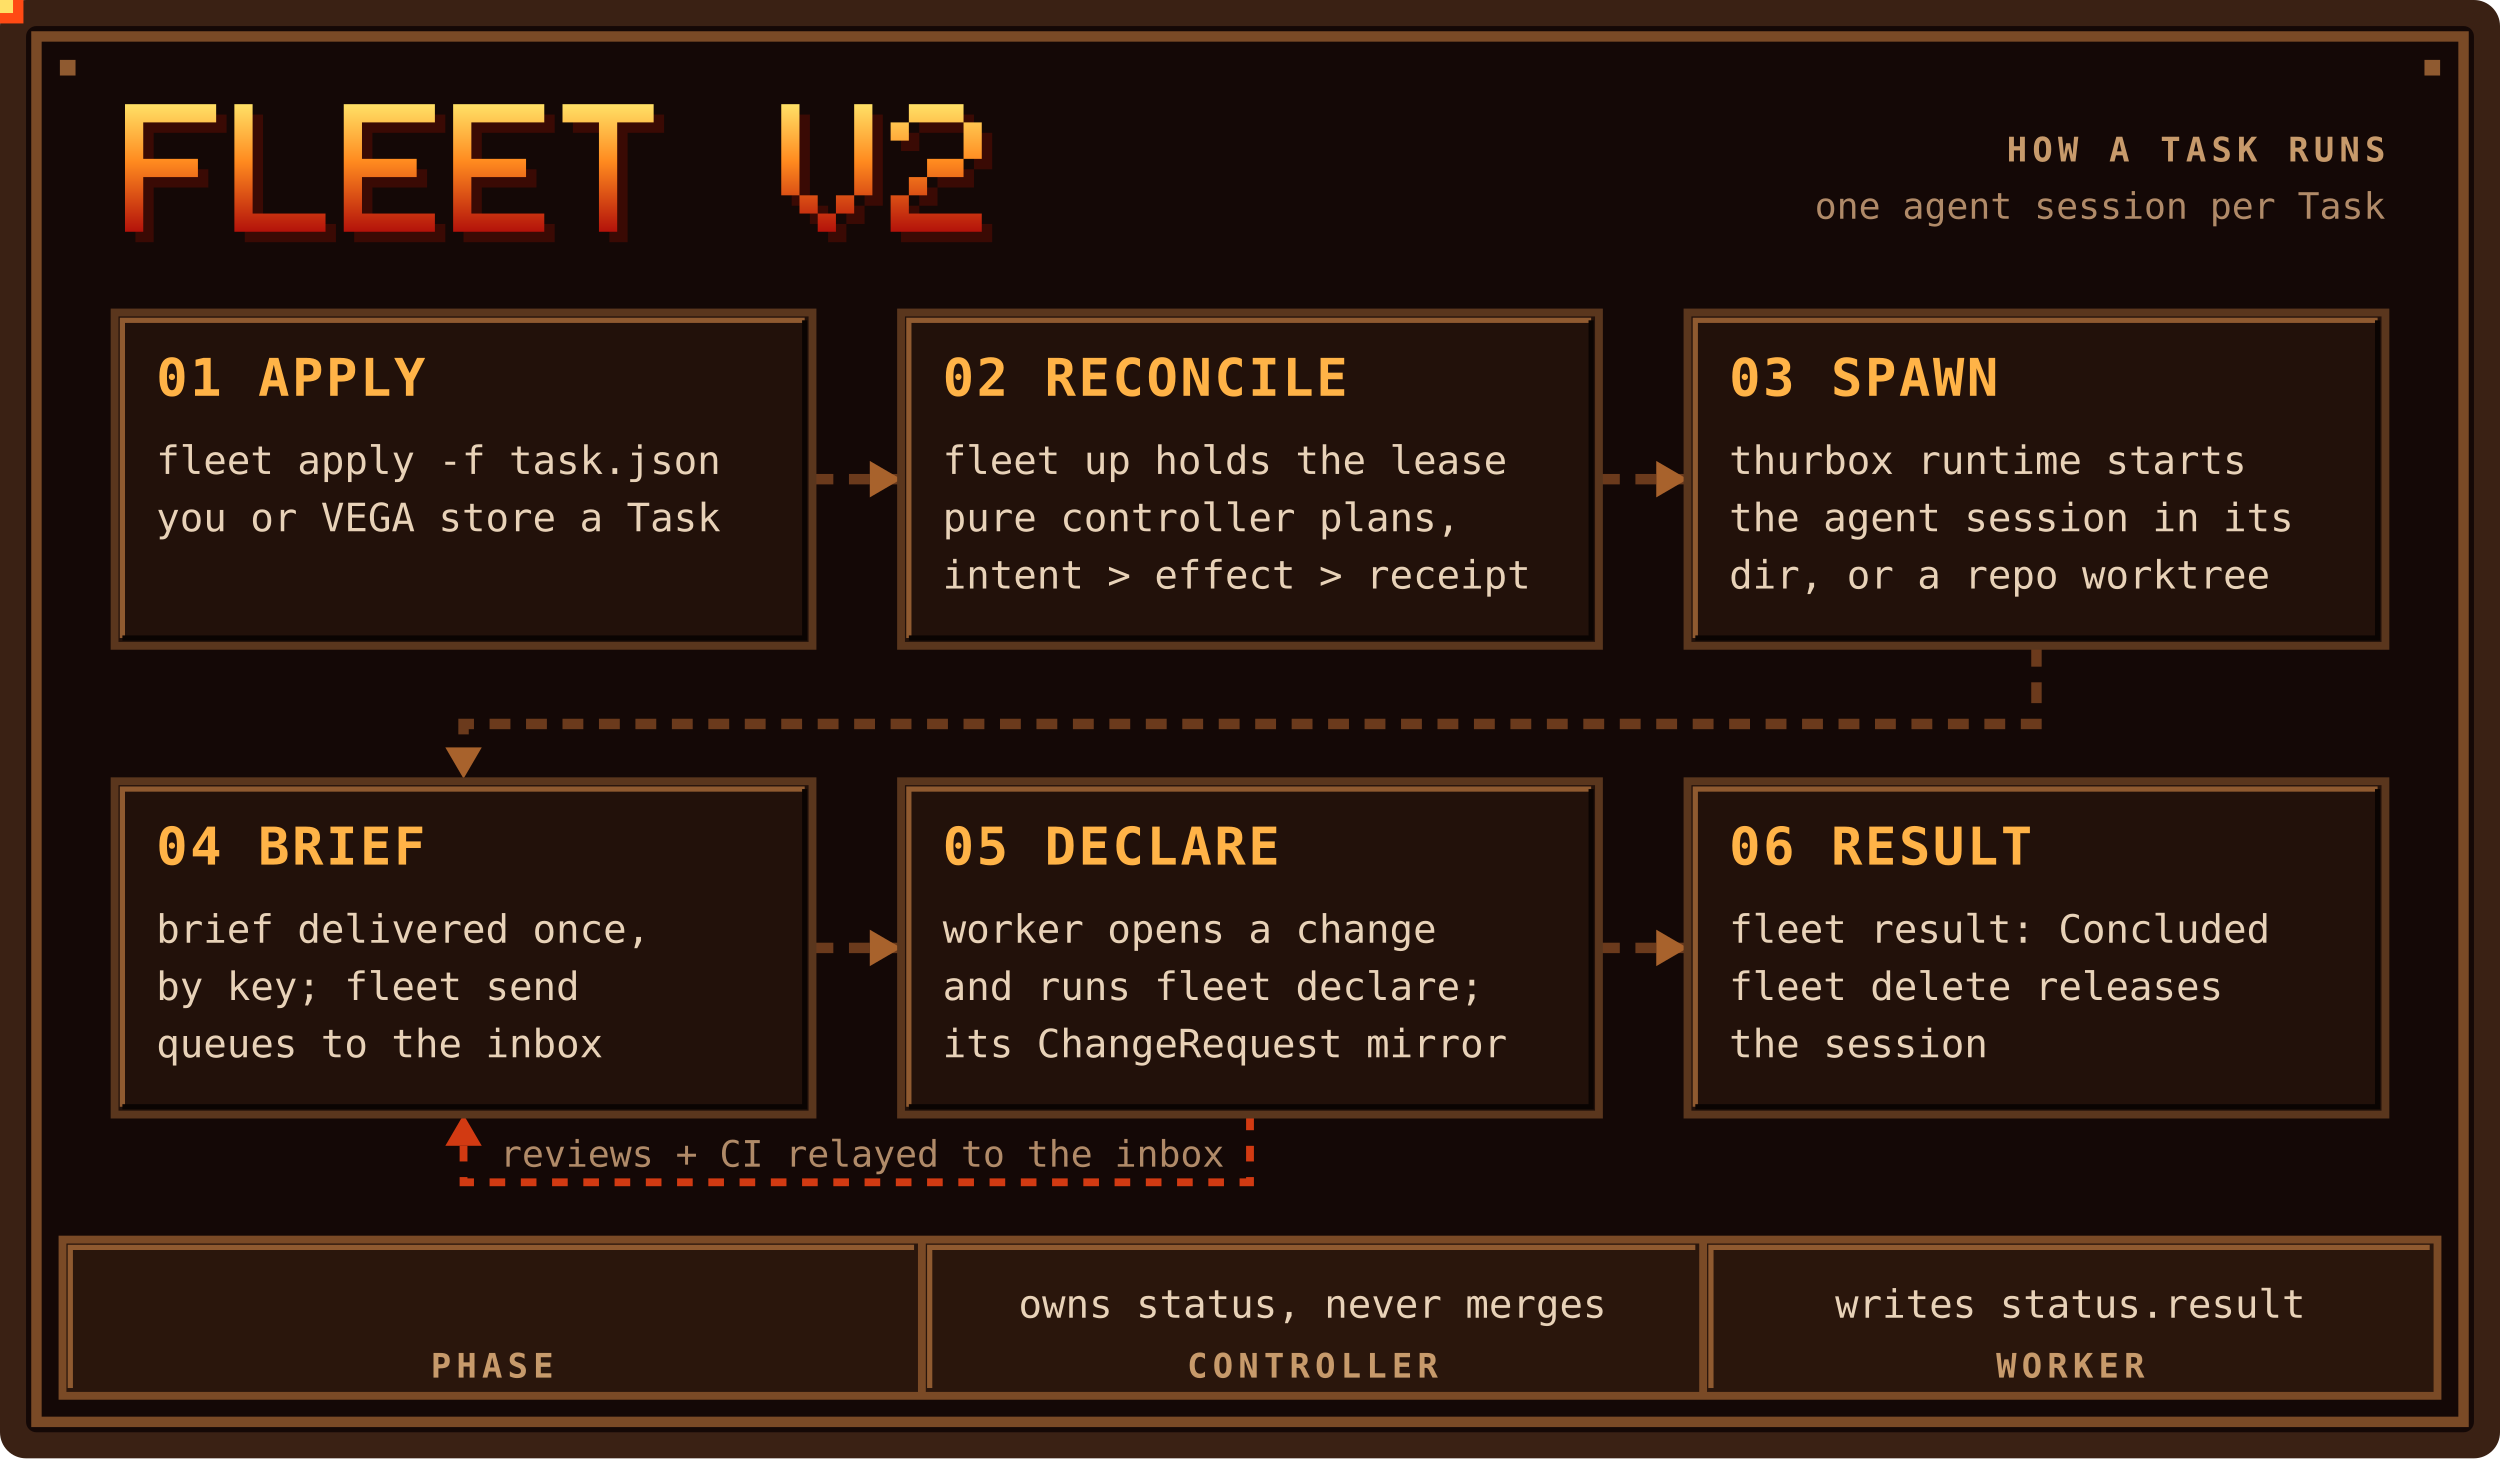
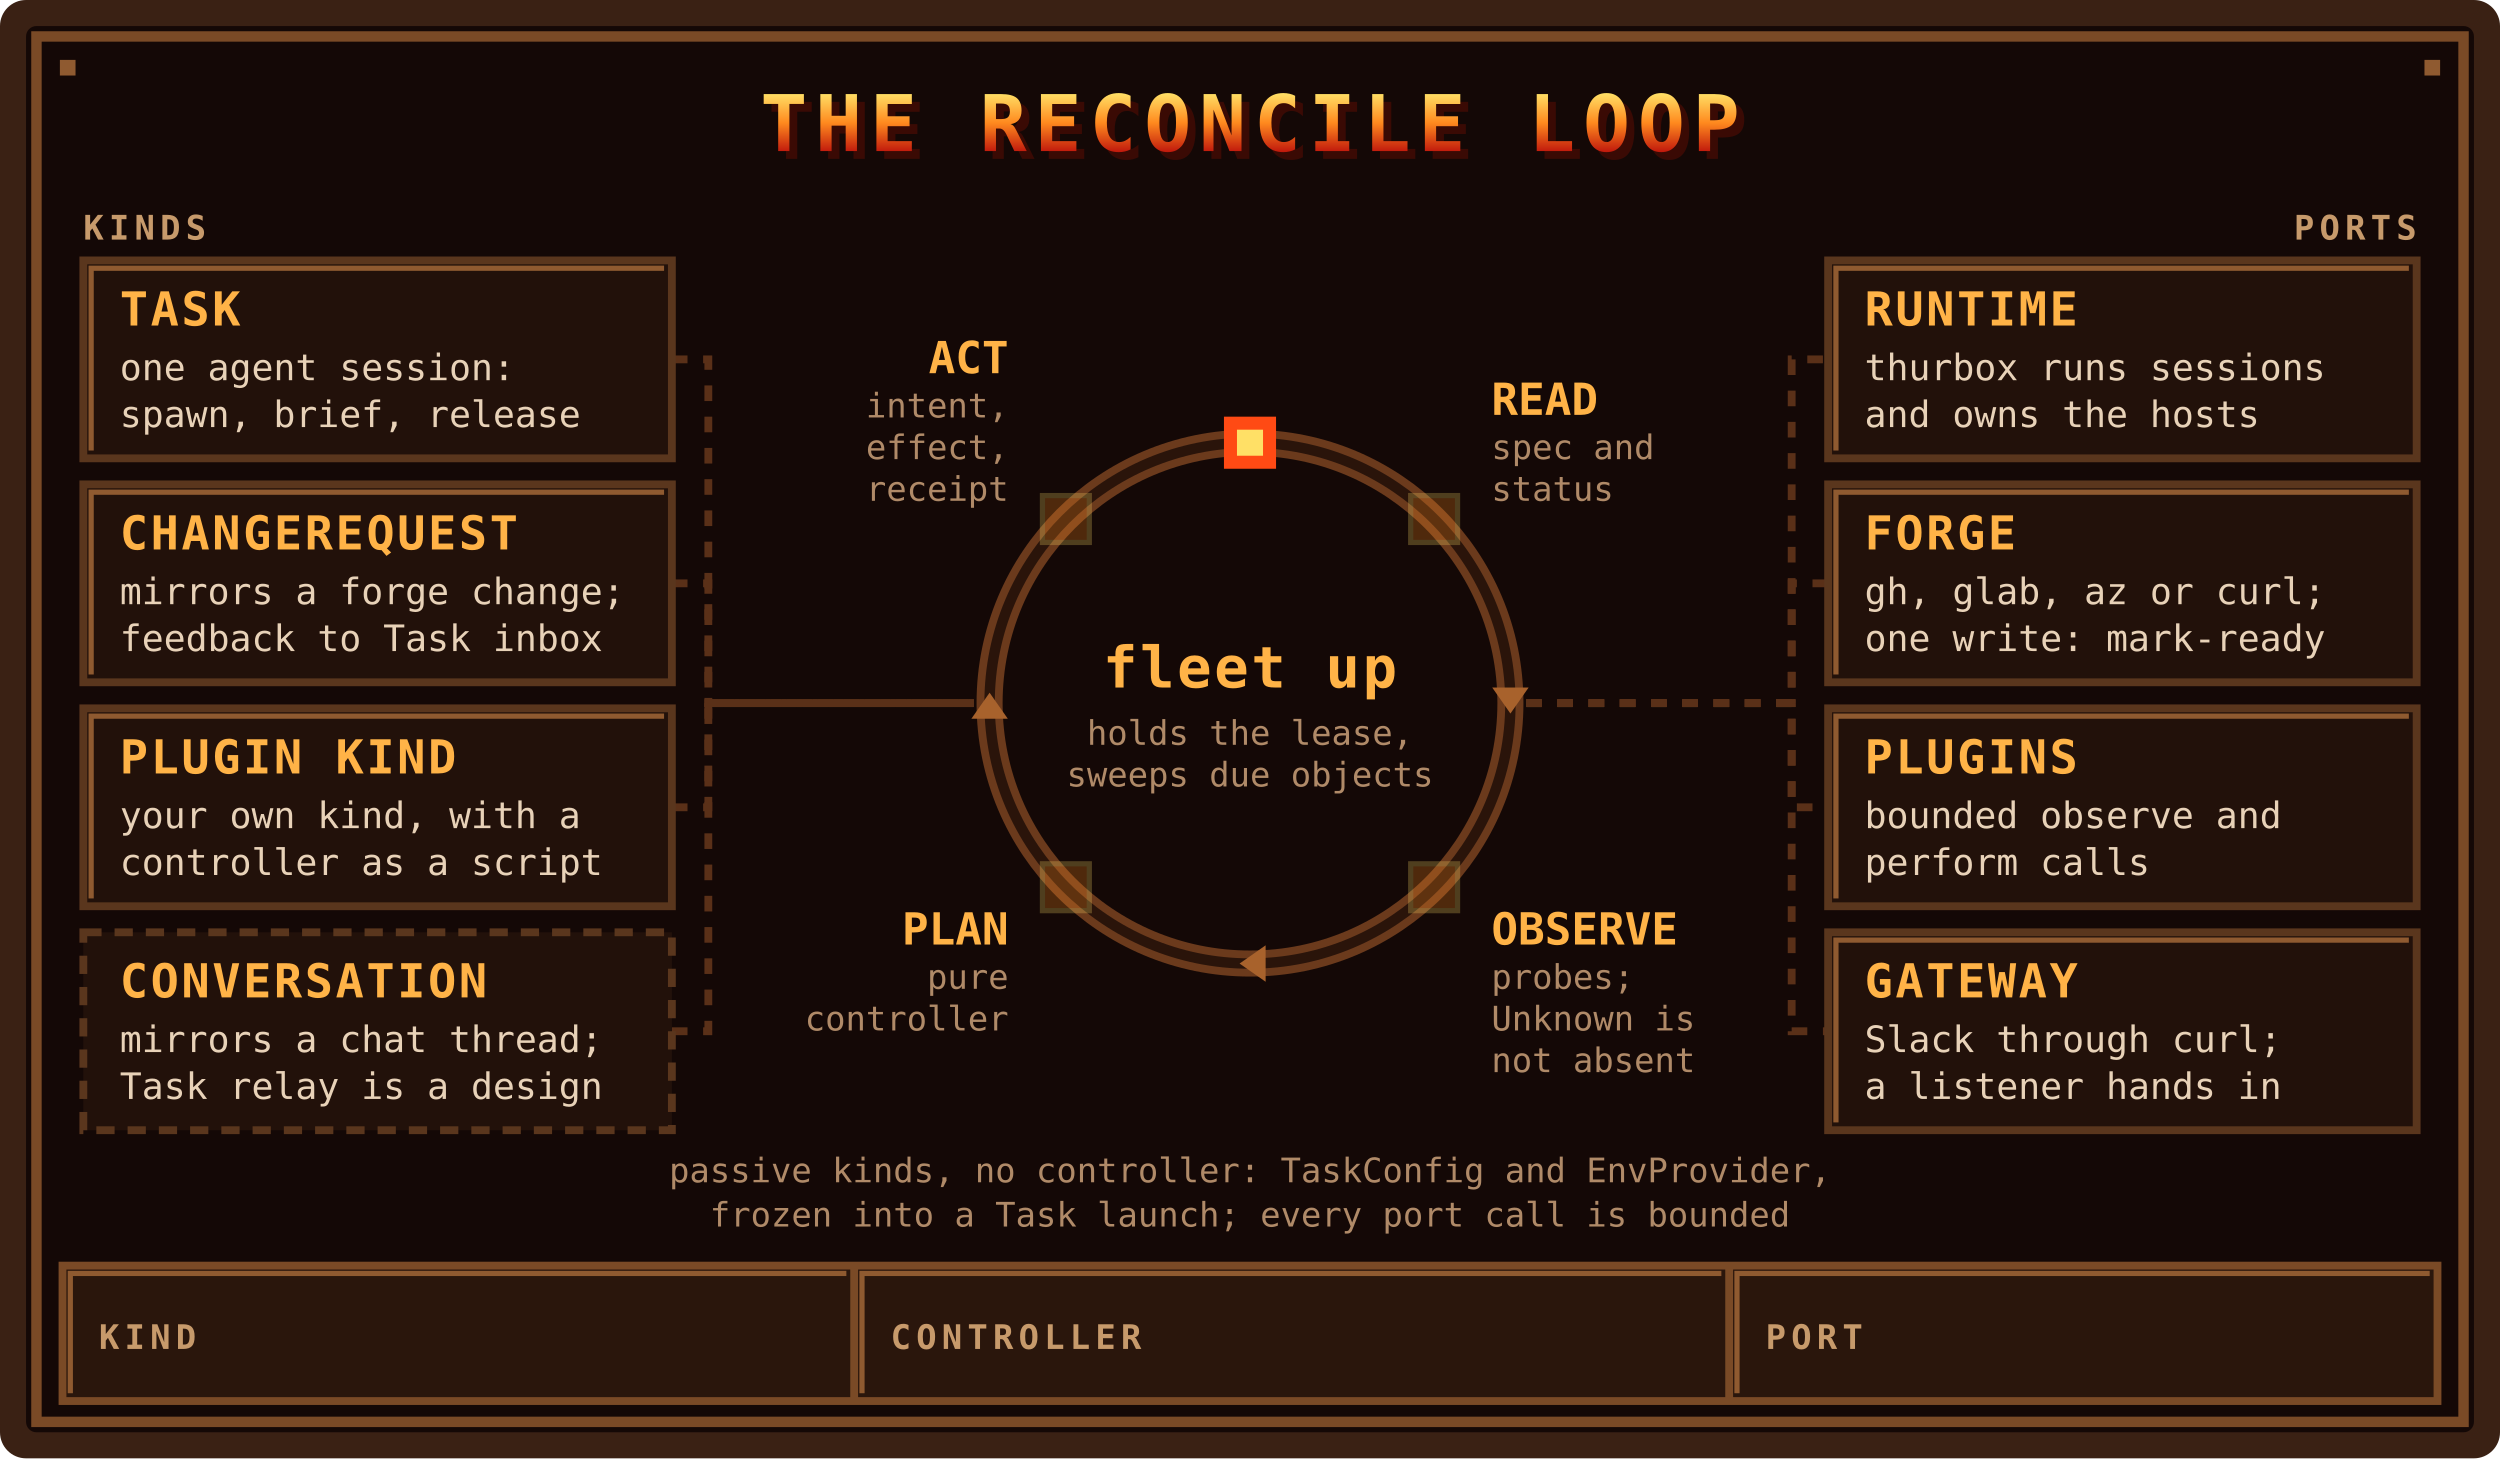
<svg xmlns="http://www.w3.org/2000/svg" viewBox="0 0 960 560" width="960" height="560" role="img" aria-labelledby="title desc">
  <defs>
    <linearGradient id="fire" x1="0" y1="0" x2="0" y2="1">
      <stop offset="0" stop-color="#ffe066" />
-       <stop offset=".45" stop-color="#ff8a1f" />
-       <stop offset="1" stop-color="#b3120a" />
+       <stop offset=".5" stop-color="#ff8a1f" />
+       <stop offset="1" stop-color="#c0180c" />
    </linearGradient>
-     <style>text{font-family:ui-monospace,SFMono-Regular,Menlo,Consolas,'DejaVu Sans Mono','Liberation Mono',monospace}.bg{fill:#140806}.rim{fill:#3a2114}.frame{fill:none;stroke:#7a4a26;stroke-width:4}.card{fill:#22110a;stroke:#5a361d;stroke-width:3}.hi{stroke:#8f5a30;stroke-width:2;fill:none}.lo{stroke:#0a0402;stroke-width:2;fill:none}.t{fill:#ffb347;font-size:20px;font-weight:700;letter-spacing:1px}.l{fill:#e8d2b8;font-size:15px}.dim{fill:#b08a68;font-size:14px}.hud{fill:#ff3b1f;font-size:30px;font-weight:700;letter-spacing:2px}.lbl{fill:#c79a6b;font-size:13px;font-weight:700;letter-spacing:2px}.wire{fill:none;stroke:#6b3a1c;stroke-width:4;stroke-dasharray:8 6}.relay{fill:none;stroke:#d23a12;stroke-width:3;stroke-dasharray:6 6}.glow{fill:none;stroke:#ff4a14;stroke-width:4;opacity:0}.ph{opacity:0}.tok{animation:tok 16s linear infinite}.flick{animation:flick 2.4s steps(2) infinite}@keyframes flick{0%{opacity:1}50%{opacity:.55}}.rl{animation:rl 16s linear infinite;opacity:0}@media (prefers-color-scheme: light){.rim{fill:#2a160c}}@media (prefers-color-scheme: dark){.rim{fill:#4a2a17}}.g0{animation:g0 16s linear infinite}@keyframes g0{0%,13.4%{opacity:1}14%,100%{opacity:0}}.g1{animation:g1 16s linear infinite}@keyframes g1{0%,13.4%{opacity:0}14%,27.4%{opacity:1}28%,100%{opacity:0}}.g2{animation:g2 16s linear infinite}@keyframes g2{0%,27.4%{opacity:0}28%,41.4%{opacity:1}42%,100%{opacity:0}}.g3{animation:g3 16s linear infinite}@keyframes g3{0%,41.4%{opacity:0}42%,57.4%{opacity:1}58%,100%{opacity:0}}.g4{animation:g4 16s linear infinite}@keyframes g4{0%,57.4%{opacity:0}58%,77.4%{opacity:1}78%,100%{opacity:0}}.g5{animation:g5 16s linear infinite}@keyframes g5{0%,77.4%{opacity:0}78%,95.4%{opacity:1}96%,100%{opacity:0}}.p0{animation:p0 16s linear infinite}@keyframes p0{0%,20.4%{opacity:1}21%,100%{opacity:0}}.p1{animation:p1 16s linear infinite}@keyframes p1{0%,20.4%{opacity:0}21%,29.4%{opacity:1}30%,100%{opacity:0}}.p2{animation:p2 16s linear infinite}@keyframes p2{0%,29.4%{opacity:0}30%,43.4%{opacity:1}44%,100%{opacity:0}}.p3{animation:p3 16s linear infinite}@keyframes p3{0%,43.4%{opacity:0}44%,79.4%{opacity:1}80%,100%{opacity:0}}.p4{animation:p4 16s linear infinite}@keyframes p4{0%,79.4%{opacity:0}80%,89.4%{opacity:1}90%,100%{opacity:0}}.p5{animation:p5 16s linear infinite}@keyframes p5{0%,89.4%{opacity:0}90%,99.4%{opacity:1}}@keyframes rl{0%,65.4%{opacity:0}66%,76.4%{opacity:1}77%,100%{opacity:0}}@keyframes tok{0%{transform:translate(178px,110px)}1.5%{transform:translate(178px,110px)}12%{transform:translate(178px,110px)}15.5%{transform:translate(480px,110px)}26%{transform:translate(480px,110px)}29.5%{transform:translate(782px,110px)}40%{transform:translate(782px,110px)}43.5%{transform:translate(178px,290px)}56%{transform:translate(178px,290px)}59.5%{transform:translate(480px,290px)}76%{transform:translate(480px,290px)}79.5%{transform:translate(782px,290px)}94%{transform:translate(782px,290px)}100%{{transform:translate(782px,290px)}}}@media (prefers-reduced-motion: reduce){.tok,.flick,.rl,.g0,.g1,.g2,.g3,.g4,.g5,.p0,.p1,.p2,.p3,.p4,.p5{animation:none}.glow{opacity:.55}.rl{opacity:1}.p3{opacity:1}.tok{display:none}}</style>
+     <style>text{font-family:ui-monospace,SFMono-Regular,Menlo,Consolas,'DejaVu Sans Mono','Liberation Mono',monospace}.bg{fill:#140806}.rim{fill:#3a2114}.frame{fill:none;stroke:#7a4a26;stroke-width:4}.card{fill:#22110a;stroke:#5a361d;stroke-width:3}.design{stroke-dasharray:7 5}.hi{stroke:#8f5a30;stroke-width:2;fill:none}.t{fill:#ffb347;font-size:18px;font-weight:700;letter-spacing:1px}.l{fill:#e8d2b8;font-size:14px}.dim{fill:#b08a68;font-size:13px}.hud{fill:#ff3b1f;font-size:24px;font-weight:700;letter-spacing:1px}.hs{fill:#ffb347;font-size:17px;font-weight:700}.lbl{fill:#c79a6b;font-size:13px;font-weight:700;letter-spacing:2px}.head{fill:url(#fire);font-size:30px;font-weight:700;letter-spacing:3px}.shade{fill:#3a0a04}.wire{fill:none;stroke:#5a3018;stroke-width:3;stroke-dasharray:6 6}.hot{fill:none;stroke:#ffb347;stroke-width:3}.ring{fill:none;stroke:#6b3a1c;stroke-width:10}.ringin{fill:none;stroke:#2a140a;stroke-width:4}.glow{fill:none;stroke:#ff4a14;stroke-width:4}.on{opacity:0}.spin{transform-origin:480px 270px;animation:spin 4s linear infinite}@keyframes spin{to{transform:rotate(360deg)}}.node{animation:node 4s linear infinite;opacity:.25}@keyframes node{0%,14%{opacity:1}22%,100%{opacity:.25}}@media (prefers-color-scheme: light){.rim{fill:#2a160c}}@media (prefers-color-scheme: dark){.rim{fill:#4a2a17}}.k0{animation:k0 16s linear infinite}@keyframes k0{0%,24.6%{opacity:1}25%,100%{opacity:0}}.k1{animation:k1 16s linear infinite}@keyframes k1{0%,24.6%{opacity:0}25%,49.6%{opacity:1}50%,100%{opacity:0}}.k2{animation:k2 16s linear infinite}@keyframes k2{0%,49.6%{opacity:0}50%,74.6%{opacity:1}75%,100%{opacity:0}}.k3{animation:k3 16s linear infinite}@keyframes k3{0%,74.6%{opacity:0}75%,99.6%{opacity:1}}.n0{animation-delay:0.34s}.n1{animation-delay:1.34s}.n2{animation-delay:2.34s}.n3{animation-delay:3.34s}@media (prefers-reduced-motion: reduce){.spin,.node,.k0,.k1,.k2,.k3{animation:none}.node{opacity:1}.glow.on,.hot.on{opacity:1}.tok{display:none}.hudt.on{opacity:0}.hudt.k0{opacity:1}}</style>
  </defs>
  <rect class="rim" width="960" height="560" rx="10" />
  <rect class="bg" x="10" y="10" width="940" height="540" rx="4" />
  <rect class="frame" x="14" y="14" width="932" height="532" />
  <rect x="23" y="23" width="6" height="6" fill="#8f5a30" />
-   <rect x="23" y="531" width="6" height="6" fill="#8f5a30" />
  <rect x="931" y="23" width="6" height="6" fill="#8f5a30" />
-   <rect x="931" y="531" width="6" height="6" fill="#8f5a30" />
-   <path d="M48 40h35v7h-35zM48 47h7v7h-7zM48 54h7v7h-7zM48 61h28v7h-28zM48 68h7v7h-7zM48 75h7v7h-7zM48 82h7v7h-7zM90 40h7v7h-7zM90 47h7v7h-7zM90 54h7v7h-7zM90 61h7v7h-7zM90 68h7v7h-7zM90 75h7v7h-7zM90 82h35v7h-35zM132 40h35v7h-35zM132 47h7v7h-7zM132 54h7v7h-7zM132 61h28v7h-28zM132 68h7v7h-7zM132 75h7v7h-7zM132 82h35v7h-35zM174 40h35v7h-35zM174 47h7v7h-7zM174 54h7v7h-7zM174 61h28v7h-28zM174 68h7v7h-7zM174 75h7v7h-7zM174 82h35v7h-35zM216 40h35v7h-35zM230 47h7v7h-7zM230 54h7v7h-7zM230 61h7v7h-7zM230 68h7v7h-7zM230 75h7v7h-7zM230 82h7v7h-7zM300 40h7v7h-7zM328 40h7v7h-7zM300 47h7v7h-7zM328 47h7v7h-7zM300 54h7v7h-7zM328 54h7v7h-7zM300 61h7v7h-7zM328 61h7v7h-7zM300 68h7v7h-7zM328 68h7v7h-7zM307 75h7v7h-7zM321 75h7v7h-7zM314 82h7v7h-7zM349 40h21v7h-21zM342 47h7v7h-7zM370 47h7v7h-7zM370 54h7v7h-7zM356 61h14v7h-14zM349 68h7v7h-7zM342 75h7v7h-7zM342 82h35v7h-35z" fill="#3a0a04" transform="translate(4 4)" />
-   <path d="M48 40h35v7h-35zM48 47h7v7h-7zM48 54h7v7h-7zM48 61h28v7h-28zM48 68h7v7h-7zM48 75h7v7h-7zM48 82h7v7h-7zM90 40h7v7h-7zM90 47h7v7h-7zM90 54h7v7h-7zM90 61h7v7h-7zM90 68h7v7h-7zM90 75h7v7h-7zM90 82h35v7h-35zM132 40h35v7h-35zM132 47h7v7h-7zM132 54h7v7h-7zM132 61h28v7h-28zM132 68h7v7h-7zM132 75h7v7h-7zM132 82h35v7h-35zM174 40h35v7h-35zM174 47h7v7h-7zM174 54h7v7h-7zM174 61h28v7h-28zM174 68h7v7h-7zM174 75h7v7h-7zM174 82h35v7h-35zM216 40h35v7h-35zM230 47h7v7h-7zM230 54h7v7h-7zM230 61h7v7h-7zM230 68h7v7h-7zM230 75h7v7h-7zM230 82h7v7h-7zM300 40h7v7h-7zM328 40h7v7h-7zM300 47h7v7h-7zM328 47h7v7h-7zM300 54h7v7h-7zM328 54h7v7h-7zM300 61h7v7h-7zM328 61h7v7h-7zM300 68h7v7h-7zM328 68h7v7h-7zM307 75h7v7h-7zM321 75h7v7h-7zM314 82h7v7h-7zM349 40h21v7h-21zM342 47h7v7h-7zM370 47h7v7h-7zM370 54h7v7h-7zM356 61h14v7h-14zM349 68h7v7h-7zM342 75h7v7h-7zM342 82h35v7h-35z" fill="url(#fire)" />
-   <text class="lbl" x="916" y="62" text-anchor="end">HOW A TASK RUNS</text>
-   <text class="dim" x="916" y="84" text-anchor="end">one agent session per Task</text>
-   <path class="wire" d="M312 184.0H346" />
-   <path class="wire" d="M614 184.0H648" />
-   <path class="wire" d="M312 364.0H346" />
-   <path class="wire" d="M614 364.0H648" />
-   <path class="wire" d="M782.0 248V278.0H178.0V282" />
-   <path d="M-9 -7L3 0L-9 7z" fill="#a8622c" transform="translate(343 184.0) rotate(0)" />
-   <path d="M-9 -7L3 0L-9 7z" fill="#a8622c" transform="translate(645 184.0) rotate(0)" />
-   <path d="M-9 -7L3 0L-9 7z" fill="#a8622c" transform="translate(343 364.0) rotate(0)" />
-   <path d="M-9 -7L3 0L-9 7z" fill="#a8622c" transform="translate(645 364.0) rotate(0)" />
-   <path d="M-9 -7L3 0L-9 7z" fill="#a8622c" transform="translate(178.0 296) rotate(90)" />
-   <path class="relay" d="M480.0 428V454H178.0V432" />
-   <path d="M-9 -7L3 0L-9 7z" fill="#d23a12" transform="translate(178.0 431) rotate(-90)" />
-   <text class="dim" x="192.0" y="448">reviews + CI relayed to the inbox</text>
-   <path class="relay rl" d="M480.0 428V454H178.0V432" style="stroke:#ffcf4a;stroke-dasharray:none" />
-   <rect class="card" x="44" y="120" width="268" height="128" />
-   <path class="hi" d="M47 245V123H309" />
-   <path class="lo" d="M47 245H309V123" />
-   <rect class="glow g0" x="40" y="116" width="276" height="136" />
-   <text class="t" x="60" y="152">01 APPLY</text>
-   <text class="l" x="60" y="182">fleet apply -f task.json</text>
-   <text class="l" x="60" y="204">you or VEGA store a Task</text>
-   <rect class="card" x="346" y="120" width="268" height="128" />
-   <path class="hi" d="M349 245V123H611" />
-   <path class="lo" d="M349 245H611V123" />
-   <rect class="glow g1" x="342" y="116" width="276" height="136" />
-   <text class="t" x="362" y="152">02 RECONCILE</text>
-   <text class="l" x="362" y="182">fleet up holds the lease</text>
-   <text class="l" x="362" y="204">pure controller plans,</text>
-   <text class="l" x="362" y="226">intent &gt; effect &gt; receipt</text>
-   <rect class="card" x="648" y="120" width="268" height="128" />
-   <path class="hi" d="M651 245V123H913" />
-   <path class="lo" d="M651 245H913V123" />
-   <rect class="glow g2" x="644" y="116" width="276" height="136" />
-   <text class="t" x="664" y="152">03 SPAWN</text>
-   <text class="l" x="664" y="182">thurbox runtime starts</text>
-   <text class="l" x="664" y="204">the agent session in its</text>
-   <text class="l" x="664" y="226">dir, or a repo worktree</text>
-   <rect class="card" x="44" y="300" width="268" height="128" />
-   <path class="hi" d="M47 425V303H309" />
-   <path class="lo" d="M47 425H309V303" />
-   <rect class="glow g3" x="40" y="296" width="276" height="136" />
-   <text class="t" x="60" y="332">04 BRIEF</text>
-   <text class="l" x="60" y="362">brief delivered once,</text>
-   <text class="l" x="60" y="384">by key; fleet send</text>
-   <text class="l" x="60" y="406">queues to the inbox</text>
-   <rect class="card" x="346" y="300" width="268" height="128" />
-   <path class="hi" d="M349 425V303H611" />
-   <path class="lo" d="M349 425H611V303" />
-   <rect class="glow g4" x="342" y="296" width="276" height="136" />
-   <text class="t" x="362" y="332">05 DECLARE</text>
-   <text class="l" x="362" y="362">worker opens a change</text>
-   <text class="l" x="362" y="384">and runs fleet declare;</text>
-   <text class="l" x="362" y="406">its ChangeRequest mirror</text>
-   <rect class="card" x="648" y="300" width="268" height="128" />
-   <path class="hi" d="M651 425V303H913" />
-   <path class="lo" d="M651 425H913V303" />
-   <rect class="glow g5" x="644" y="296" width="276" height="136" />
-   <text class="t" x="664" y="332">06 RESULT</text>
-   <text class="l" x="664" y="362">fleet result: Concluded</text>
-   <text class="l" x="664" y="384">fleet delete releases</text>
-   <text class="l" x="664" y="406">the session</text>
-   <g class="tok">
-     <rect x="-9" y="-9" width="18" height="18" fill="#ff4a14" />
-     <rect x="-5" y="-5" width="10" height="10" fill="#ffe066" />
+   <text class="head shade" x="483" y="61" text-anchor="middle">THE RECONCILE LOOP</text>
+   <text class="head" x="480" y="58" text-anchor="middle">THE RECONCILE LOOP</text>
+   <text class="lbl" x="32" y="92">KINDS</text>
+   <text class="lbl" x="928" y="92" text-anchor="end">PORTS</text>
+   <path class="wire" d="M258 138.0H272V270H374" />
+   <path class="wire" d="M586 270H688V138.0H702" />
+   <path class="wire" d="M258 224.0H272V270H374" />
+   <path class="wire" d="M586 270H688V224.0H702" />
+   <path class="wire" d="M258 310.0H272V270H374" />
+   <path class="wire" d="M586 270H688V310.0H702" />
+   <path class="wire" d="M258 396.0H272V270H374" />
+   <path class="wire" d="M586 270H688V396.0H702" />
+   <path class="hot on k0" d="M258 138.0H272V270H374" />
+   <path class="hot on k0" d="M586 270H688V138.0H702" />
+   <path class="hot on k1" d="M258 224.0H272V270H374" />
+   <path class="hot on k1" d="M586 270H688V224.0H702" />
+   <path class="hot on k2" d="M258 310.0H272V270H374" />
+   <path class="hot on k2" d="M586 270H688V310.0H702" />
+   <path class="hot on k3" d="M258 396.0H272V270H374" />
+   <path class="hot on k3" d="M586 270H688V396.0H702" />
+   <circle class="ring" cx="480" cy="270" r="100" />
+   <circle class="ringin" cx="480" cy="270" r="100" />
+   <path d="M-6 -7L4 0L-6 7z" fill="#a8622c" transform="rotate(0 480 270) translate(480 170)" />
+   <path d="M-6 -7L4 0L-6 7z" fill="#a8622c" transform="rotate(90 480 270) translate(480 170)" />
+   <path d="M-6 -7L4 0L-6 7z" fill="#a8622c" transform="rotate(180 480 270) translate(480 170)" />
+   <path d="M-6 -7L4 0L-6 7z" fill="#a8622c" transform="rotate(270 480 270) translate(480 170)" />
+   <rect class="node n0" x="541.7" y="190.3" width="18" height="18" fill="#ff8a1f" stroke="#ffe066" stroke-width="2" />
+   <text class="hs" x="572.7" y="159.3" text-anchor="start">READ</text>
+   <text class="dim" x="572.7" y="176.3" text-anchor="start">spec and</text>
+   <text class="dim" x="572.7" y="192.3" text-anchor="start">status</text>
+   <rect class="node n1" x="541.7" y="331.7" width="18" height="18" fill="#ff8a1f" stroke="#ffe066" stroke-width="2" />
+   <text class="hs" x="572.7" y="362.7" text-anchor="start">OBSERVE</text>
+   <text class="dim" x="572.7" y="379.7" text-anchor="start">probes;</text>
+   <text class="dim" x="572.7" y="395.7" text-anchor="start">Unknown is</text>
+   <text class="dim" x="572.7" y="411.7" text-anchor="start">not absent</text>
+   <rect class="node n2" x="400.3" y="331.7" width="18" height="18" fill="#ff8a1f" stroke="#ffe066" stroke-width="2" />
+   <text class="hs" x="387.3" y="362.7" text-anchor="end">PLAN</text>
+   <text class="dim" x="387.3" y="379.7" text-anchor="end">pure</text>
+   <text class="dim" x="387.3" y="395.7" text-anchor="end">controller</text>
+   <rect class="node n3" x="400.3" y="190.3" width="18" height="18" fill="#ff8a1f" stroke="#ffe066" stroke-width="2" />
+   <text class="hs" x="387.3" y="143.3" text-anchor="end">ACT</text>
+   <text class="dim" x="387.3" y="160.3" text-anchor="end">intent,</text>
+   <text class="dim" x="387.3" y="176.3" text-anchor="end">effect,</text>
+   <text class="dim" x="387.3" y="192.3" text-anchor="end">receipt</text>
+   <text class="t" x="480" y="264" text-anchor="middle" style="font-size:22px">fleet up</text>
+   <text class="dim" x="480" y="286" text-anchor="middle">holds the lease,</text>
+   <text class="dim" x="480" y="302" text-anchor="middle">sweeps due objects</text>
+   <g class="spin tok">
+     <rect x="470" y="160" width="20" height="20" fill="#ff4a14" />
+     <rect x="475" y="165" width="10" height="10" fill="#ffe066" />
  </g>
-   <rect x="24" y="476" width="912" height="60" fill="#2a160c" stroke="#7a4a26" stroke-width="3" />
-   <path class="hi" d="M27 533V479H351" />
-   <text class="lbl" x="189.0" y="529" text-anchor="middle">PHASE</text>
-   <path class="hi" d="M357 533V479H651" />
-   <text class="lbl" x="504.0" y="529" text-anchor="middle">CONTROLLER</text>
-   <path class="hi" d="M657 533V479H933" />
-   <text class="lbl" x="795.0" y="529" text-anchor="middle">WORKER</text>
-   <path d="M354 476V536" stroke="#7a4a26" stroke-width="3" />
-   <path d="M654 476V536" stroke="#7a4a26" stroke-width="3" />
-   <text class="hud ph p0" x="189" y="510" text-anchor="middle">PENDING</text>
-   <text class="hud ph p1" x="189" y="510" text-anchor="middle">SPAWNING</text>
-   <text class="hud ph p2" x="189" y="510" text-anchor="middle">SPAWNED</text>
-   <text class="hud ph p3" x="189" y="510" text-anchor="middle">BRIEFED</text>
-   <text class="hud ph p4" x="189" y="510" text-anchor="middle">CONCLUDED</text>
-   <text class="hud ph p5" x="189" y="510" text-anchor="middle">RELEASING</text>
-   <text class="l flick" x="504" y="506" text-anchor="middle">owns status, never merges</text>
-   <text class="l" x="795" y="506" text-anchor="middle">writes status.result</text>
+   <rect class="card" x="32" y="100" width="226" height="76" />
+   <path class="hi" d="M35 173V103H255" />
+   <rect class="glow on k0" x="28" y="96" width="234" height="84" />
+   <text class="t" x="46" y="125">TASK</text>
+   <text class="l" x="46" y="146">one agent session:</text>
+   <text class="l" x="46" y="164">spawn, brief, release</text>
+   <rect class="card" x="32" y="186" width="226" height="76" />
+   <path class="hi" d="M35 259V189H255" />
+   <rect class="glow on k1" x="28" y="182" width="234" height="84" />
+   <text class="t" x="46" y="211">CHANGEREQUEST</text>
+   <text class="l" x="46" y="232">mirrors a forge change;</text>
+   <text class="l" x="46" y="250">feedback to Task inbox</text>
+   <rect class="card" x="32" y="272" width="226" height="76" />
+   <path class="hi" d="M35 345V275H255" />
+   <rect class="glow on k2" x="28" y="268" width="234" height="84" />
+   <text class="t" x="46" y="297">PLUGIN KIND</text>
+   <text class="l" x="46" y="318">your own kind, with a</text>
+   <text class="l" x="46" y="336">controller as a script</text>
+   <rect class="card design" x="32" y="358" width="226" height="76" />
+   <rect class="glow on k3" x="28" y="354" width="234" height="84" />
+   <text class="t" x="46" y="383">CONVERSATION</text>
+   <text class="l" x="46" y="404">mirrors a chat thread;</text>
+   <text class="l" x="46" y="422">Task relay is a design</text>
+   <rect class="card" x="702" y="100" width="226" height="76" />
+   <path class="hi" d="M705 173V103H925" />
+   <rect class="glow on k0" x="698" y="96" width="234" height="84" />
+   <text class="t" x="716" y="125">RUNTIME</text>
+   <text class="l" x="716" y="146">thurbox runs sessions</text>
+   <text class="l" x="716" y="164">and owns the hosts</text>
+   <rect class="card" x="702" y="186" width="226" height="76" />
+   <path class="hi" d="M705 259V189H925" />
+   <rect class="glow on k1" x="698" y="182" width="234" height="84" />
+   <text class="t" x="716" y="211">FORGE</text>
+   <text class="l" x="716" y="232">gh, glab, az or curl;</text>
+   <text class="l" x="716" y="250">one write: mark-ready</text>
+   <rect class="card" x="702" y="272" width="226" height="76" />
+   <path class="hi" d="M705 345V275H925" />
+   <rect class="glow on k2" x="698" y="268" width="234" height="84" />
+   <text class="t" x="716" y="297">PLUGINS</text>
+   <text class="l" x="716" y="318">bounded observe and</text>
+   <text class="l" x="716" y="336">perform calls</text>
+   <rect class="card" x="702" y="358" width="226" height="76" />
+   <path class="hi" d="M705 431V361H925" />
+   <rect class="glow on k3" x="698" y="354" width="234" height="84" />
+   <text class="t" x="716" y="383">GATEWAY</text>
+   <text class="l" x="716" y="404">Slack through curl;</text>
+   <text class="l" x="716" y="422">a listener hands in</text>
+   <text class="dim" x="480" y="454" text-anchor="middle">passive kinds, no controller: TaskConfig and EnvProvider,</text>
+   <text class="dim" x="480" y="471" text-anchor="middle">frozen into a Task launch; every port call is bounded</text>
+   <rect x="24" y="486" width="912" height="52" fill="#2a160c" stroke="#7a4a26" stroke-width="3" />
+   <path class="hi" d="M27 535V489H325" />
+   <text class="lbl" x="38" y="518">KIND</text>
+   <path class="hi" d="M331 535V489H661" />
+   <text class="lbl" x="342" y="518">CONTROLLER</text>
+   <path class="hi" d="M667 535V489H933" />
+   <text class="lbl" x="678" y="518">PORT</text>
+   <path d="M328 486V538" stroke="#7a4a26" stroke-width="3" />
+   <path d="M664 486V538" stroke="#7a4a26" stroke-width="3" />
+   <text class="hud hudt on k0" x="314" y="521" text-anchor="end">TASK</text>
+   <text class="l hudt on k0" x="650" y="518" text-anchor="end" style="font-size:15px">TaskController</text>
+   <text class="hud hudt on k0" x="922" y="521" text-anchor="end">RUNTIME</text>
+   <text class="hud hudt on k1" x="314" y="521" text-anchor="end">CHANGEREQUEST</text>
+   <text class="l hudt on k1" x="650" y="518" text-anchor="end" style="font-size:15px">ChangeRequest + Forge</text>
+   <text class="hud hudt on k1" x="922" y="521" text-anchor="end">FORGE</text>
+   <text class="hud hudt on k2" x="314" y="521" text-anchor="end">PLUGIN KIND</text>
+   <text class="l hudt on k2" x="650" y="518" text-anchor="end" style="font-size:15px">plugin, through a gate</text>
+   <text class="hud hudt on k2" x="922" y="521" text-anchor="end">PLUGINS</text>
+   <text class="hud hudt on k3" x="314" y="521" text-anchor="end">CONVERSATION</text>
+   <text class="l hudt on k3" x="650" y="518" text-anchor="end" style="font-size:15px">Gateway, partly built</text>
+   <text class="hud hudt on k3" x="922" y="521" text-anchor="end">GATEWAY</text>
</svg>
